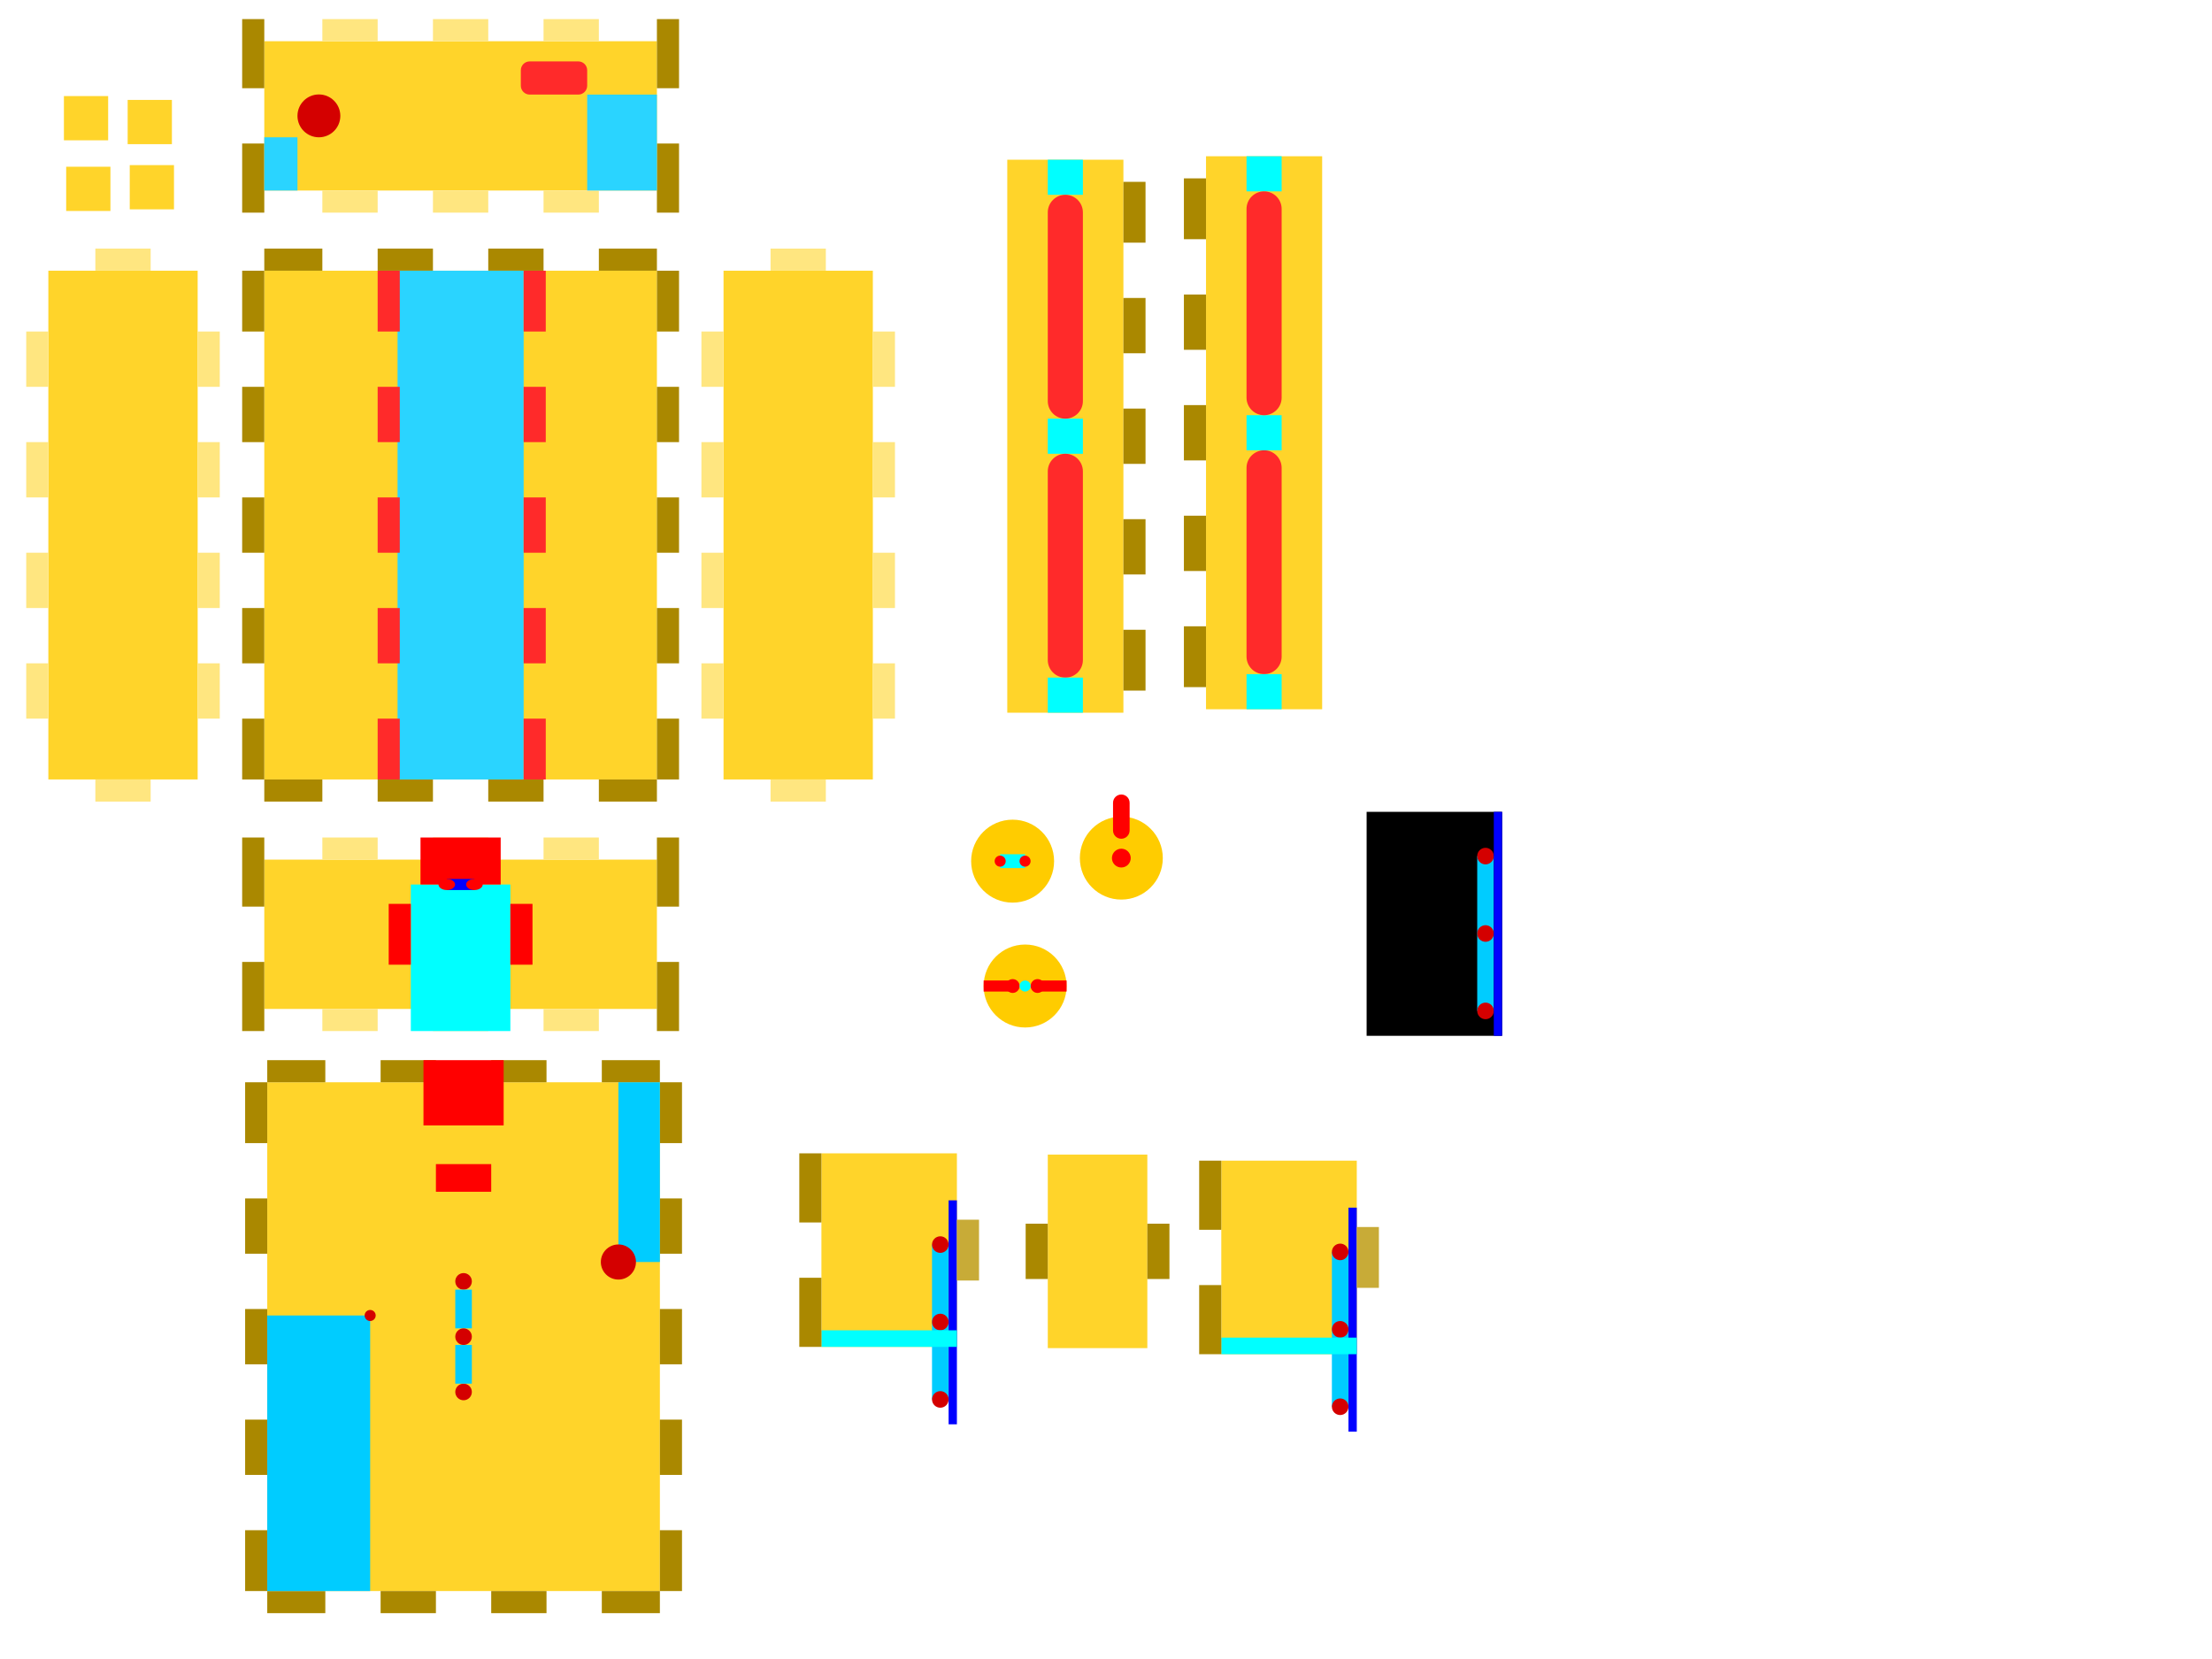
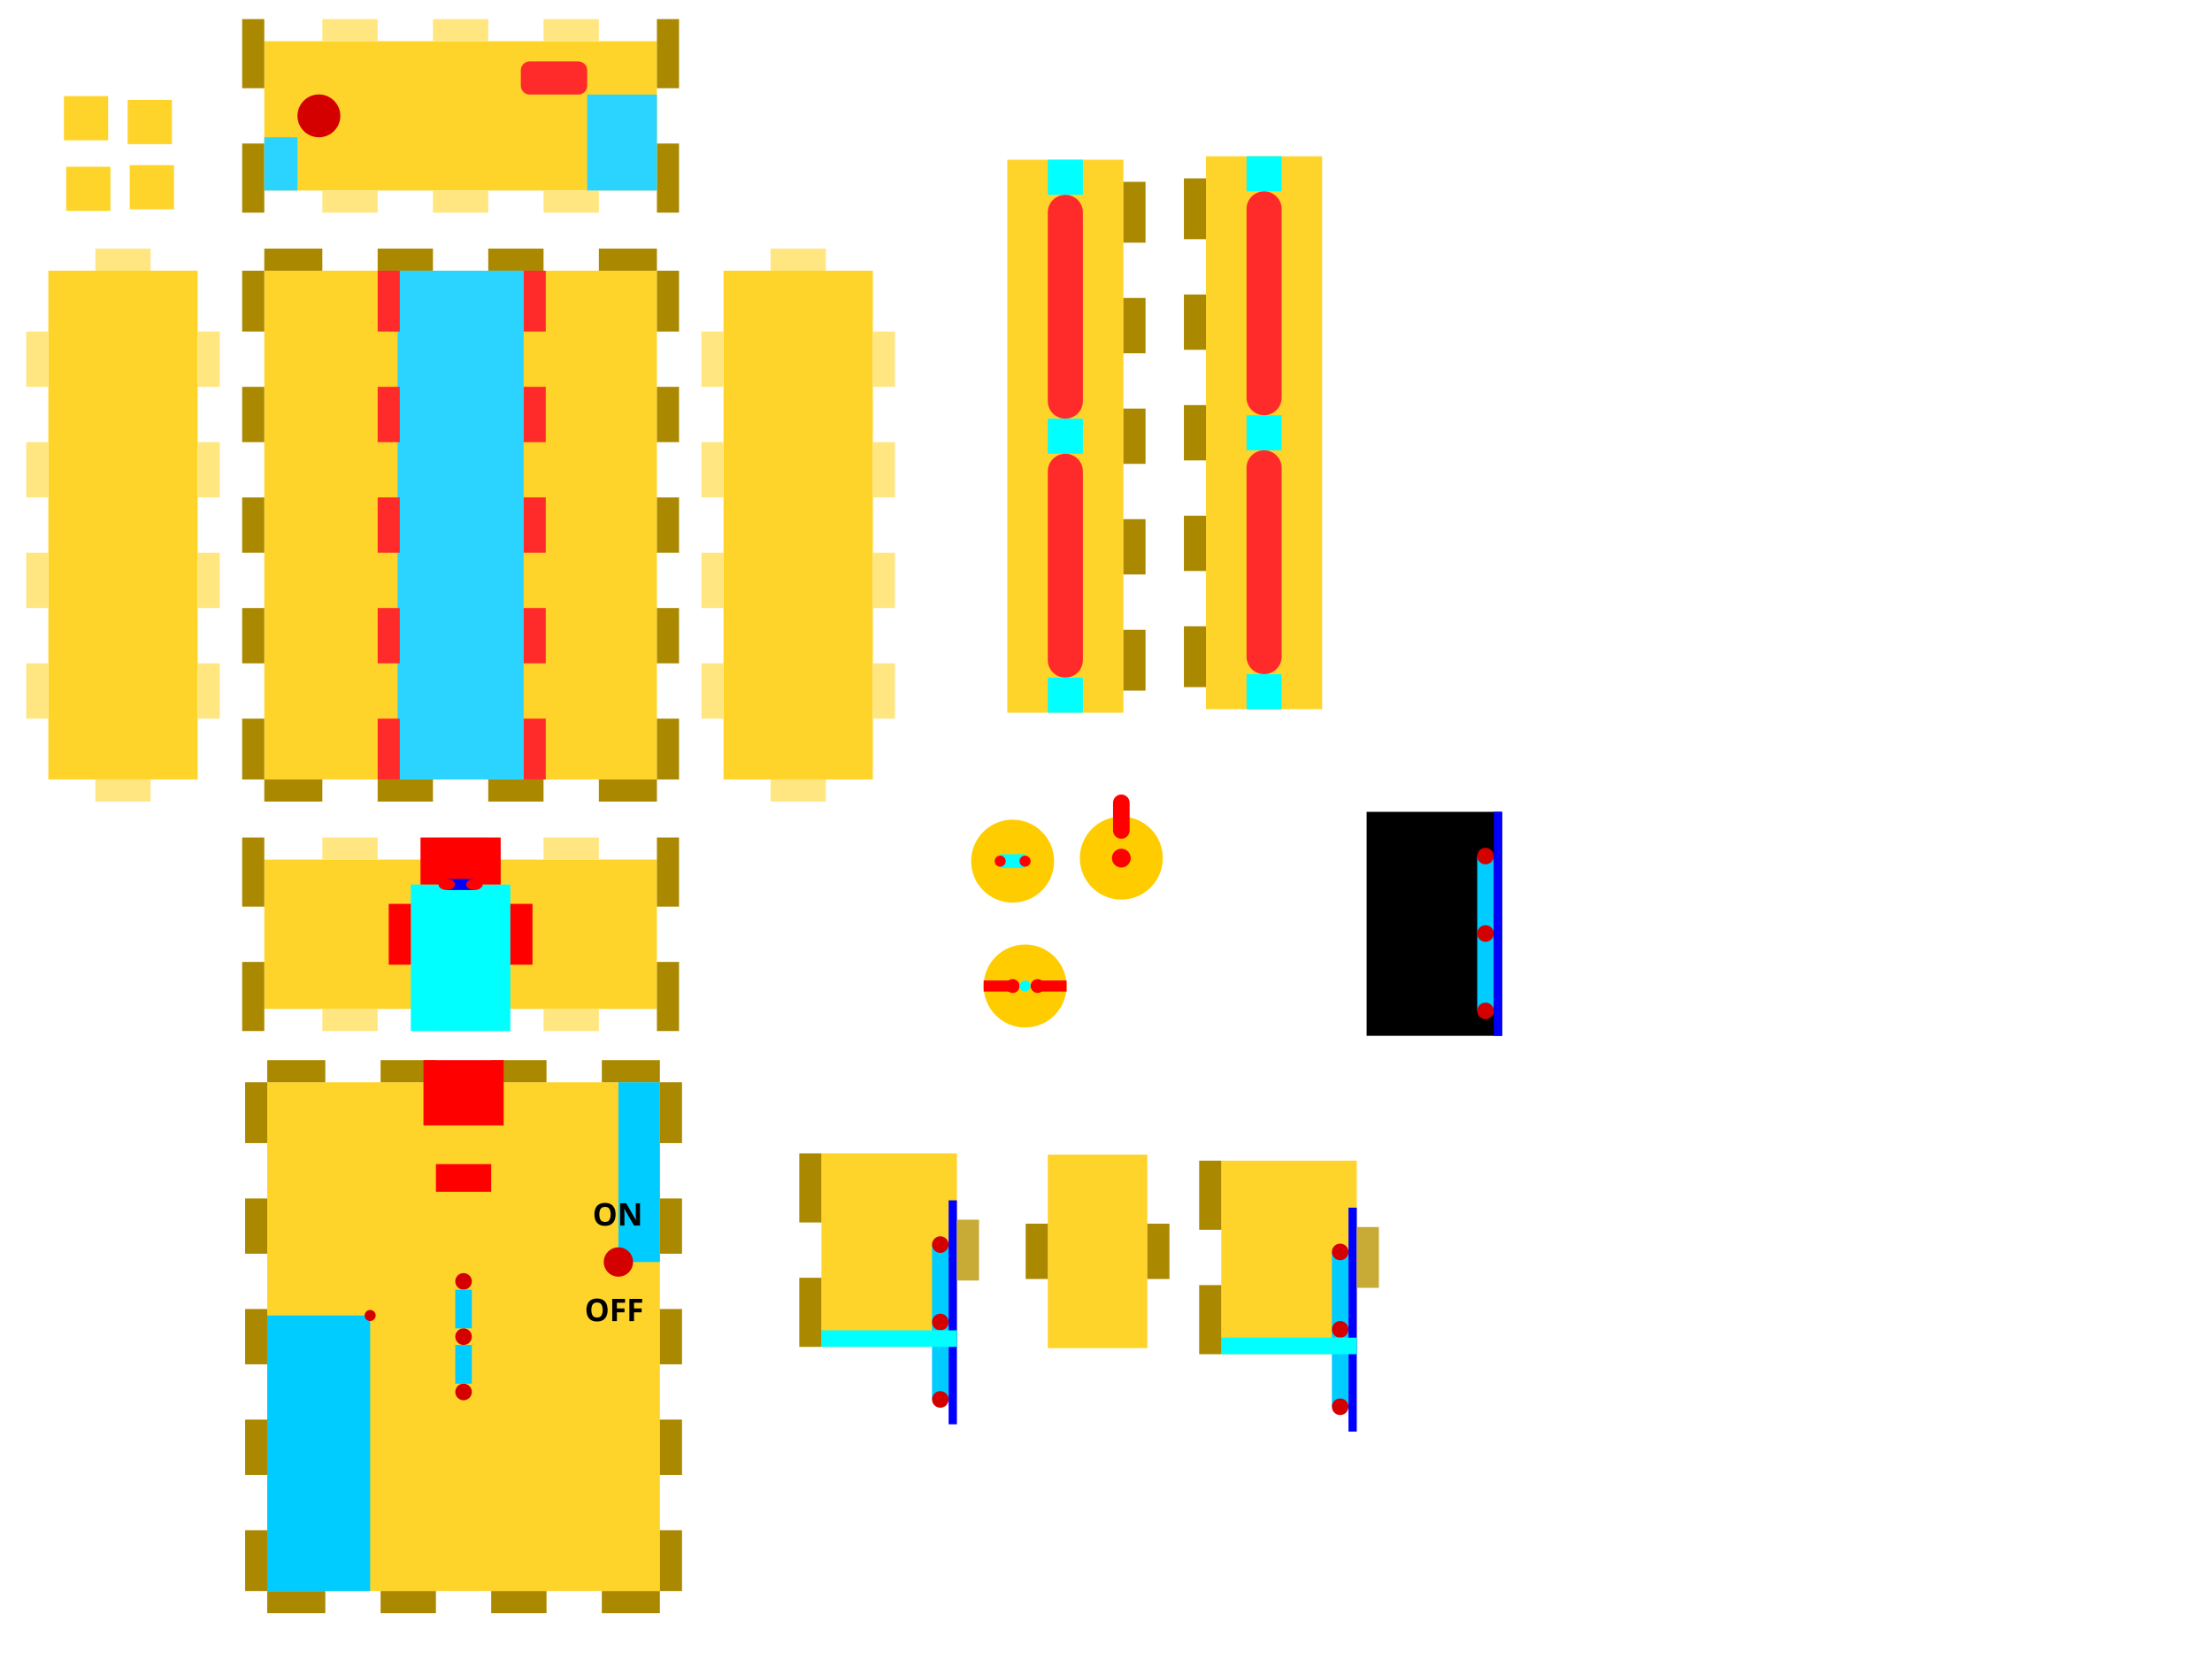
<svg xmlns="http://www.w3.org/2000/svg" width="400mm" height="300mm" viewBox="0 0 400 300" version="1.1" id="svg8">
  <defs id="defs2" />
  <g id="layer1">
    <rect style="fill:#000000;stroke:none;stroke-width:0.265" id="rect2594-6" width="24.5" height="40.5" x="247.128" y="146.807" />
    <rect style="fill:#ffd42a;stroke:none;stroke-width:0.265" id="rect857" width="8" height="8" x="23.085" y="18.068" />
    <rect style="fill:#ffd42a;stroke:none;stroke-width:0.265" id="rect857-5" width="8" height="8" x="11.558" y="17.372" />
    <rect style="fill:#ffd42a;stroke:none;stroke-width:0.265" id="rect857-51" width="8" height="8" x="11.968" y="30.151" />
    <rect style="fill:#ffd42a;stroke:none;stroke-width:0.265" id="rect857-7" width="8" height="8" x="23.462" y="29.857" />
    <g id="g1679" transform="translate(45.5233,-17.48716)">
      <rect style="fill:#ffd42a;stroke:none;stroke-width:0.265" id="rect835-6" width="27" height="71" x="-51.94" y="2.268" transform="rotate(-90)" />
      <rect style="fill:#ffe680;stroke:none;stroke-width:0.265" id="rect897-6-8" width="4" height="10" x="-55.94" y="52.768" transform="rotate(-90)" />
      <rect style="fill:#ffe680;stroke:none;stroke-width:0.265" id="rect897-6-6-8" width="4" height="10" x="-55.94" y="32.768" transform="rotate(-90)" />
      <rect style="fill:#ffe680;stroke:none;stroke-width:0.265" id="rect897-6-7-0" width="4" height="10" x="-55.94" y="12.768" transform="rotate(-90)" />
      <rect style="fill:#aa8800;stroke:none;stroke-width:0.265" id="rect897-47" width="4" height="12.5" x="73.268" y="43.44" />
      <rect style="fill:#aa8800;stroke:none;stroke-width:0.265" id="rect897-8-82" width="4" height="12.5" x="73.268" y="20.94" />
      <rect style="fill:#ffe680;stroke:none;stroke-width:0.265" id="rect897-6-8-0" width="4" height="10" x="-24.94" y="52.768" transform="rotate(-90)" />
      <rect style="fill:#ffe680;stroke:none;stroke-width:0.265" id="rect897-6-6-8-7" width="4" height="10" x="-24.94" y="32.768" transform="rotate(-90)" />
      <rect style="fill:#ffe680;stroke:none;stroke-width:0.265" id="rect897-6-7-0-0" width="4" height="10" x="-24.94" y="12.768" transform="rotate(-90)" />
      <rect style="fill:#aa8800;stroke:none;stroke-width:0.265" id="rect897-47-6" width="4" height="12.5" x="-1.732" y="43.44" />
      <rect style="fill:#aa8800;stroke:none;stroke-width:0.265" id="rect897-8-82-0" width="4" height="12.5" x="-1.732" y="20.94" />
    </g>
    <rect style="fill:#ffd42a;stroke:none;stroke-width:0.265" id="rect833" width="71" height="92" x="47.791" y="48.951" />
    <rect style="fill:#aa8800;stroke:none;stroke-width:0.265" id="rect897" width="4" height="11" x="118.791" y="129.951" />
    <rect style="fill:#aa8800;stroke:none;stroke-width:0.265" id="rect897-8" width="4" height="10" x="118.791" y="109.951" />
    <rect style="fill:#aa8800;stroke:none;stroke-width:0.265" id="rect897-4" width="4" height="10" x="118.791" y="89.951" />
    <rect style="fill:#aa8800;stroke:none;stroke-width:0.265" id="rect897-8-8" width="4" height="10" x="118.791" y="69.951" />
    <rect style="fill:#aa8800;stroke:none;stroke-width:0.265" id="rect897-0" width="4" height="10.5" x="-48.951" y="108.291" transform="rotate(-90)" />
    <rect style="fill:#aa8800;stroke:none;stroke-width:0.265" id="rect897-8-73" width="4" height="10" x="-48.951" y="88.291" transform="rotate(-90)" />
    <rect style="fill:#aa8800;stroke:none;stroke-width:0.265" id="rect897-4-2" width="4" height="10" x="-48.951" y="68.291" transform="rotate(-90)" />
    <rect style="fill:#aa8800;stroke:none;stroke-width:0.265" id="rect897-8-8-2" width="4" height="10.5" x="-48.951" y="47.791" transform="rotate(-90)" />
    <rect style="fill:#aa8800;stroke:none;stroke-width:0.265" id="rect897-88" width="4" height="11" x="118.791" y="48.951" />
    <rect style="fill:#aa8800;stroke:none;stroke-width:0.265" id="rect897-2" width="4" height="11" x="43.791" y="129.951" />
    <rect style="fill:#aa8800;stroke:none;stroke-width:0.265" id="rect897-8-1" width="4" height="10" x="43.791" y="109.951" />
    <rect style="fill:#aa8800;stroke:none;stroke-width:0.265" id="rect897-4-4" width="4" height="10" x="43.791" y="89.951" />
    <rect style="fill:#aa8800;stroke:none;stroke-width:0.265" id="rect897-8-8-1" width="4" height="10" x="43.791" y="69.951" />
    <rect style="fill:#aa8800;stroke:none;stroke-width:0.265" id="rect897-88-6" width="4" height="11" x="43.791" y="48.951" />
    <rect style="fill:#aa8800;stroke:none;stroke-width:0.265" id="rect897-0-4-3" width="4" height="10.5" x="-144.951" y="108.291" transform="rotate(-90)" />
    <rect style="fill:#aa8800;stroke:none;stroke-width:0.265" id="rect897-8-73-9-2" width="4" height="10" x="-144.951" y="88.291" transform="rotate(-90)" />
    <rect style="fill:#aa8800;stroke:none;stroke-width:0.265" id="rect897-4-2-5-6" width="4" height="10" x="-144.951" y="68.291" transform="rotate(-90)" />
    <rect style="fill:#aa8800;stroke:none;stroke-width:0.265" id="rect897-8-8-2-4-6" width="4" height="10.5" x="-144.951" y="47.791" transform="rotate(-90)" />
    <g id="g1692" transform="translate(45.5233,3.507724)">
      <rect style="fill:#ffd42a;stroke:none;stroke-width:0.265" id="rect835-6-2" width="27" height="71" x="-178.94" y="2.268" transform="rotate(-90)" />
      <rect style="fill:#ffe680;stroke:none;stroke-width:0.265" id="rect897-6-8-2" width="4" height="10" x="-182.94" y="52.768" transform="rotate(-90)" />
      <rect style="fill:#ffe680;stroke:none;stroke-width:0.265" id="rect897-6-6-8-5" width="4" height="10" x="-182.94" y="32.768" transform="rotate(-90)" />
      <rect style="fill:#ffe680;stroke:none;stroke-width:0.265" id="rect897-6-7-0-9" width="4" height="10" x="-182.94" y="12.768" transform="rotate(-90)" />
      <rect style="fill:#aa8800;stroke:none;stroke-width:0.265" id="rect897-47-68" width="4" height="12.5" x="73.268" y="170.44" />
      <rect style="fill:#aa8800;stroke:none;stroke-width:0.265" id="rect897-8-82-3" width="4" height="12.5" x="73.268" y="147.94" />
      <rect style="fill:#ffe680;stroke:none;stroke-width:0.265" id="rect897-6-8-0-6" width="4" height="10" x="-151.94" y="52.768" transform="rotate(-90)" />
      <rect style="fill:#ffe680;stroke:none;stroke-width:0.265" id="rect897-6-6-8-7-2" width="4" height="10" x="-151.94" y="32.768" transform="rotate(-90)" />
      <rect style="fill:#ffe680;stroke:none;stroke-width:0.265" id="rect897-6-7-0-0-8" width="4" height="10" x="-151.94" y="12.768" transform="rotate(-90)" />
      <rect style="fill:#aa8800;stroke:none;stroke-width:0.265" id="rect897-47-6-5" width="4" height="12.5" x="-1.732" y="170.44" />
      <rect style="fill:#aa8800;stroke:none;stroke-width:0.265" id="rect897-8-82-0-8" width="4" height="12.5" x="-1.732" y="147.94" />
    </g>
    <g id="g1666" transform="translate(37.47526,-6.989716)">
      <rect style="fill:#ffd42a;stroke:none;stroke-width:0.265" id="rect835-5" width="27" height="92" x="-28.732" y="55.94" />
      <rect style="fill:#ffe680;stroke:none;stroke-width:0.265" id="rect897-6-4" width="4" height="10" x="-1.732" y="126.94" />
      <rect style="fill:#ffe680;stroke:none;stroke-width:0.265" id="rect897-6-6-9" width="4" height="10" x="-1.732" y="106.94" />
      <rect style="fill:#ffe680;stroke:none;stroke-width:0.265" id="rect897-6-7-5" width="4" height="10" x="-1.732" y="86.94" />
      <rect style="fill:#ffe680;stroke:none;stroke-width:0.265" id="rect897-6-6-7-3" width="4" height="10" x="-1.732" y="66.94" />
      <rect style="fill:#ffe680;stroke:none;stroke-width:0.265" id="rect897-6-70-4-5-4" width="4" height="10" x="-151.94" y="-20.232" transform="rotate(-90)" />
      <rect style="fill:#ffe680;stroke:none;stroke-width:0.265" id="rect897-6-70-4-5-5" width="4" height="10" x="-55.94" y="-20.232" transform="rotate(-90)" />
      <rect style="fill:#ffe680;stroke:none;stroke-width:0.265" id="rect897-6-4-4" width="4" height="10" x="-32.732" y="126.94" />
      <rect style="fill:#ffe680;stroke:none;stroke-width:0.265" id="rect897-6-6-9-5" width="4" height="10" x="-32.732" y="106.94" />
      <rect style="fill:#ffe680;stroke:none;stroke-width:0.265" id="rect897-6-7-5-8" width="4" height="10" x="-32.732" y="86.94" />
      <rect style="fill:#ffe680;stroke:none;stroke-width:0.265" id="rect897-6-6-7-3-1" width="4" height="10" x="-32.732" y="66.94" />
    </g>
    <rect style="fill:#ffd42a;stroke:none;stroke-width:0.265" id="rect835" width="27" height="92" x="130.839" y="48.951" />
    <rect style="fill:#ffe680;stroke:none;stroke-width:0.265" id="rect897-6" width="4" height="10" x="126.839" y="119.951" />
    <rect style="fill:#ffe680;stroke:none;stroke-width:0.265" id="rect897-6-6" width="4" height="10" x="126.839" y="99.951" />
    <rect style="fill:#ffe680;stroke:none;stroke-width:0.265" id="rect897-6-7" width="4" height="10" x="126.839" y="79.951" />
    <rect style="fill:#ffe680;stroke:none;stroke-width:0.265" id="rect897-6-6-7" width="4" height="10" x="126.839" y="59.951" />
    <rect style="fill:#ffe680;stroke:none;stroke-width:0.265" id="rect897-6-70-4" width="4" height="10" x="-48.951" y="139.339" transform="rotate(-90)" />
    <rect style="fill:#ffe680;stroke:none;stroke-width:0.265" id="rect897-6-70-4-5" width="4" height="10" x="-144.951" y="139.339" transform="rotate(-90)" />
    <rect style="fill:#ffe680;stroke:none;stroke-width:0.265" id="rect897-6-4-4-8" width="4" height="10" x="157.839" y="119.951" />
    <rect style="fill:#ffe680;stroke:none;stroke-width:0.265" id="rect897-6-6-9-5-7" width="4" height="10" x="157.839" y="99.951" />
    <rect style="fill:#ffe680;stroke:none;stroke-width:0.265" id="rect897-6-7-5-8-7" width="4" height="10" x="157.839" y="79.951" />
    <rect style="fill:#ffe680;stroke:none;stroke-width:0.265" id="rect897-6-6-7-3-1-3" width="4" height="10" x="157.839" y="59.951" />
    <rect style="fill:#2ad4ff;stroke:none;stroke-width:0.265" id="rect1853" width="22.8" height="92" x="71.891" y="48.951" />
    <rect style="fill:#ff2a2a;stroke:none;stroke-width:0.265" id="rect897-3" width="4" height="11" x="94.691" y="129.951" />
    <rect style="fill:#ff2a2a;stroke:none;stroke-width:0.265" id="rect897-8-3" width="4" height="10" x="94.691" y="109.951" />
    <rect style="fill:#ff2a2a;stroke:none;stroke-width:0.265" id="rect897-4-6" width="4" height="10" x="94.691" y="89.951" />
    <rect style="fill:#ff2a2a;stroke:none;stroke-width:0.265" id="rect897-8-8-9" width="4" height="10" x="94.691" y="69.951" />
    <rect style="fill:#ff2a2a;stroke:none;stroke-width:0.265" id="rect897-88-2" width="4" height="11" x="94.691" y="48.951" />
    <rect style="fill:#ff2a2a;stroke:none;stroke-width:0.265" id="rect897-3-6" width="4" height="11" x="68.291" y="129.951" />
    <rect style="fill:#ff2a2a;stroke:none;stroke-width:0.265" id="rect897-8-3-9" width="4" height="10" x="68.291" y="109.951" />
    <rect style="fill:#ff2a2a;stroke:none;stroke-width:0.265" id="rect897-4-6-9" width="4" height="10" x="68.291" y="89.951" />
    <rect style="fill:#ff2a2a;stroke:none;stroke-width:0.265" id="rect897-8-8-9-4" width="4" height="10" x="68.291" y="69.951" />
    <rect style="fill:#ff2a2a;stroke:none;stroke-width:0.265" id="rect897-88-2-7" width="4" height="11" x="68.291" y="48.951" />
    <rect style="fill:#ffd42a;stroke:none;stroke-width:0.265" id="rect833-0" width="21" height="100" x="182.147" y="28.882" />
    <rect style="fill:#00ffff;stroke:none;stroke-width:0.265" id="rect1968" width="6.35" height="6.35" x="189.472" y="75.707" />
    <rect style="fill:#ff2a2a;stroke:none;stroke-width:0.265" id="rect1966-5" width="6.35" height="40.475" x="189.472" y="82.057" ry="3.175" />
    <rect style="fill:#00ffff;stroke:none;stroke-width:0.265" id="rect1968-2" width="6.35" height="6.35" x="189.472" y="122.532" />
    <rect style="fill:#00ffff;stroke:none;stroke-width:0.265" id="rect1968-9" width="6.35" height="6.35" x="189.472" y="28.882" />
    <rect style="fill:#ff2a2a;stroke:none;stroke-width:0.265" id="rect1966-5-9" width="6.35" height="40.475" x="189.472" y="35.232" ry="3.175" />
    <rect style="fill:#aa8800;stroke:none;stroke-width:0.265" id="rect897-3-8" width="4" height="11" x="203.147" y="113.882" />
    <rect style="fill:#aa8800;stroke:none;stroke-width:0.265" id="rect897-8-3-7" width="4" height="10" x="203.147" y="93.882" />
    <rect style="fill:#aa8800;stroke:none;stroke-width:0.265" id="rect897-4-6-7" width="4" height="10" x="203.147" y="73.882" />
    <rect style="fill:#aa8800;stroke:none;stroke-width:0.265" id="rect897-8-8-9-3" width="4" height="10" x="203.147" y="53.882" />
    <rect style="fill:#aa8800;stroke:none;stroke-width:0.265" id="rect897-88-2-2" width="4" height="11" x="203.147" y="32.882" />
    <rect style="fill:#ffd42a;stroke:none;stroke-width:0.265" id="rect833-0-5" width="21" height="100" x="218.087" y="28.255" />
    <rect style="fill:#00ffff;stroke:none;stroke-width:0.265" id="rect1968-3" width="6.35" height="6.35" x="225.412" y="75.08" />
    <rect style="fill:#ff2a2a;stroke:none;stroke-width:0.265" id="rect1966-5-4" width="6.35" height="40.475" x="225.412" y="81.43" ry="3.175" rx="3.175" />
    <rect style="fill:#00ffff;stroke:none;stroke-width:0.265" id="rect1968-2-9" width="6.35" height="6.35" x="225.412" y="121.905" />
    <rect style="fill:#00ffff;stroke:none;stroke-width:0.265" id="rect1968-9-4" width="6.35" height="6.35" x="225.412" y="28.255" />
    <rect style="fill:#ff2a2a;stroke:none;stroke-width:0.265" id="rect1966-5-9-3" width="6.35" height="40.475" x="225.412" y="34.605" ry="3.175" rx="3.175" />
    <rect style="fill:#aa8800;stroke:none;stroke-width:0.265" id="rect897-3-8-1-9" width="4" height="11" x="214.087" y="113.255" />
    <rect style="fill:#aa8800;stroke:none;stroke-width:0.265" id="rect897-8-3-7-8-7" width="4" height="10" x="214.087" y="93.255" />
    <rect style="fill:#aa8800;stroke:none;stroke-width:0.265" id="rect897-4-6-7-0-5" width="4" height="10" x="214.087" y="73.255" />
    <rect style="fill:#aa8800;stroke:none;stroke-width:0.265" id="rect897-8-8-9-3-6-0" width="4" height="10" x="214.087" y="53.255" />
    <rect style="fill:#aa8800;stroke:none;stroke-width:0.265" id="rect897-88-2-2-6-3" width="4" height="11" x="214.087" y="32.255" />
    <circle style="fill:#d40000;stroke:none;stroke-width:0.265" id="path2220" cx="57.666" cy="20.953" r="3.875" />
    <rect style="fill:#2ad4ff;stroke:none;stroke-width:0.265" id="rect2222" width="6" height="9.625" x="47.791" y="24.828" ry="0" rx="0" />
    <rect style="fill:#ff2a2a;stroke:none;stroke-width:0.265" id="rect2224" width="12" height="6" x="94.181" y="11.103" ry="1.604" rx="1.604" />
    <rect style="fill:#2ad4ff;stroke:none;stroke-width:0.265" id="rect2224-5" width="12.61" height="17.35" x="106.181" y="17.103" />
    <rect style="fill:#ffd42a;stroke:none;stroke-width:0.265" id="rect833-4" width="71" height="92" x="48.327" y="195.711" />
    <rect style="fill:#aa8800;stroke:none;stroke-width:0.265" id="rect897-60" width="4" height="11" x="119.327" y="276.711" />
    <rect style="fill:#aa8800;stroke:none;stroke-width:0.265" id="rect897-8-17" width="4" height="10" x="119.327" y="256.711" />
    <rect style="fill:#aa8800;stroke:none;stroke-width:0.265" id="rect897-4-7" width="4" height="10" x="119.327" y="236.711" />
    <rect style="fill:#aa8800;stroke:none;stroke-width:0.265" id="rect897-8-8-25" width="4" height="10" x="119.327" y="216.711" />
    <rect style="fill:#aa8800;stroke:none;stroke-width:0.265" id="rect897-0-0" width="4" height="10.5" x="-195.711" y="108.827" transform="rotate(-90)" />
    <rect style="fill:#aa8800;stroke:none;stroke-width:0.265" id="rect897-8-73-7" width="4" height="10" x="-195.711" y="88.827" transform="rotate(-90)" />
    <rect style="fill:#aa8800;stroke:none;stroke-width:0.265" id="rect897-4-2-1" width="4" height="10" x="-195.711" y="68.827" transform="rotate(-90)" />
    <rect style="fill:#aa8800;stroke:none;stroke-width:0.265" id="rect897-8-8-2-9" width="4" height="10.5" x="-195.711" y="48.327" transform="rotate(-90)" />
    <rect style="fill:#aa8800;stroke:none;stroke-width:0.265" id="rect897-88-8" width="4" height="11" x="119.327" y="195.711" />
    <rect style="fill:#aa8800;stroke:none;stroke-width:0.265" id="rect897-2-8" width="4" height="11" x="44.327" y="276.711" />
    <rect style="fill:#aa8800;stroke:none;stroke-width:0.265" id="rect897-8-1-5" width="4" height="10" x="44.327" y="256.711" />
    <rect style="fill:#aa8800;stroke:none;stroke-width:0.265" id="rect897-4-4-9" width="4" height="10" x="44.327" y="236.711" />
    <rect style="fill:#aa8800;stroke:none;stroke-width:0.265" id="rect897-8-8-1-8" width="4" height="10" x="44.327" y="216.711" />
    <rect style="fill:#aa8800;stroke:none;stroke-width:0.265" id="rect897-88-6-6" width="4" height="11" x="44.327" y="195.711" />
    <rect style="fill:#aa8800;stroke:none;stroke-width:0.265" id="rect897-0-4-3-6" width="4" height="10.5" x="-291.711" y="108.827" transform="rotate(-90)" />
    <rect style="fill:#aa8800;stroke:none;stroke-width:0.265" id="rect897-8-73-9-2-9" width="4" height="10" x="-291.711" y="88.827" transform="rotate(-90)" />
    <rect style="fill:#aa8800;stroke:none;stroke-width:0.265" id="rect897-4-2-5-6-1" width="4" height="10" x="-291.711" y="68.827" transform="rotate(-90)" />
    <rect style="fill:#aa8800;stroke:none;stroke-width:0.265" id="rect897-8-8-2-4-6-9" width="4" height="10.5" x="-291.711" y="48.327" transform="rotate(-90)" />
    <rect style="fill:#00ccff;stroke:none;stroke-width:0.265" id="rect2435" width="7.5" height="32.5" x="111.827" y="195.711" />
-     <circle style="fill:#d40000;stroke:none;stroke-width:0.265" id="path2220-5" cx="111.827" cy="228.211" r="3.175" />
+     <circle style="fill:#d40000;stroke:none;stroke-width:0.265" id="path2220-5" cx="111.827" cy="228.211" r="2.65" />
    <circle style="fill:#d40000;stroke:none;stroke-width:0.265" id="path2220-5-7" cx="83.827" cy="231.711" r="1.5" />
    <rect style="fill:#00ccff;stroke:none;stroke-width:0.265" id="rect2457" width="3" height="7" x="82.327" y="233.211" />
    <circle style="fill:#d40000;stroke:none;stroke-width:0.265" id="path2220-5-7-5" cx="83.827" cy="241.711" r="1.5" />
    <circle style="fill:#d40000;stroke:none;stroke-width:0.265" id="path2220-5-7-5-6" cx="83.827" cy="251.711" r="1.5" />
    <rect style="fill:#00ccff;stroke:none;stroke-width:0.265" id="rect2457-0" width="3" height="7" x="82.327" y="243.211" />
    <rect style="fill:#00ccff;stroke:none;stroke-width:0.265" id="rect2435-8" width="18.61" height="49.83" x="48.327" y="237.881" />
    <circle style="fill:#d40000;stroke:none;stroke-width:0.265" id="path2220-5-7-0" cx="66.937" cy="237.881" r="1" />
    <rect style="fill:#ff0000;stroke:none;stroke-width:0.265" id="rect2594" width="14.5" height="11.8" x="76.577" y="191.711" />
    <rect style="fill:#00ccff;stroke:none;stroke-width:0.265" id="rect2457-1" width="3" height="14" x="267.128" y="154.807" />
    <circle style="fill:#d40000;stroke:none;stroke-width:0.265" id="path2220-5-7-9" cx="268.628" cy="154.807" r="1.5" />
    <rect style="fill:#00ccff;stroke:none;stroke-width:0.265" id="rect2457-1-3" width="3" height="14" x="267.128" y="168.807" />
    <circle style="fill:#d40000;stroke:none;stroke-width:0.265" id="path2220-5-7-9-5" cx="268.628" cy="168.807" r="1.5" />
    <circle style="fill:#d40000;stroke:none;stroke-width:0.265" id="path2220-5-7-9-2" cx="268.628" cy="182.807" r="1.5" />
    <rect style="fill:#0000ff;stroke:none;stroke-width:0.265" id="rect2594-6-1" width="1.5" height="40.5" x="270.128" y="146.807" />
    <rect style="fill:#ff0000;stroke:none;stroke-width:0.265" id="rect2594-9" width="10" height="5" x="78.827" y="210.508" />
    <rect style="fill:#ffd42a;stroke:none;stroke-width:0.265" id="rect2594-6-11-1" width="24.5" height="35" x="220.849" y="209.883" />
    <rect style="fill:#00ccff;stroke:none;stroke-width:0.265" id="rect2457-1-1" width="3" height="14" x="240.849" y="226.383" />
    <circle style="fill:#d40000;stroke:none;stroke-width:0.265" id="path2220-5-7-9-22" cx="242.349" cy="226.383" r="1.5" />
    <rect style="fill:#00ccff;stroke:none;stroke-width:0.265" id="rect2457-1-3-3" width="3" height="14" x="240.849" y="240.383" />
    <circle style="fill:#d40000;stroke:none;stroke-width:0.265" id="path2220-5-7-9-5-6" cx="242.349" cy="240.383" r="1.5" />
    <circle style="fill:#d40000;stroke:none;stroke-width:0.265" id="path2220-5-7-9-2-9" cx="242.349" cy="254.383" r="1.5" />
    <rect style="fill:#0000ff;stroke:none;stroke-width:0.265" id="rect2594-6-1-2" width="1.5" height="40.5" x="243.849" y="218.383" />
    <rect style="fill:#00ffff;stroke:none;stroke-width:0.265" id="rect2732-0" width="24.5" height="3" x="220.849" y="241.883" />
    <rect style="fill:#00ffff;stroke:none;stroke-width:0.265" id="rect2782" width="18" height="26.5" x="74.291" y="159.948" />
    <rect style="fill:#ff0000;stroke:none;stroke-width:0.265" id="rect2594-4" width="14.5" height="8.5" x="76.041" y="151.448" />
    <rect style="fill:#ff0000;stroke:none;stroke-width:0.265" id="rect897-85" width="4" height="11" x="92.291" y="163.448" />
    <rect style="fill:#ff0000;stroke:none;stroke-width:0.265" id="rect897-85-4" width="4" height="11" x="70.291" y="163.448" />
    <rect style="fill:#c8ab37;stroke:none;stroke-width:0.265" id="rect897-85-7" width="4" height="11" x="245.349" y="221.883" />
    <rect style="fill:#aa8800;stroke:none;stroke-width:0.265" id="rect897-47-68-7" width="4" height="12.5" x="216.849" y="232.383" />
    <rect style="fill:#aa8800;stroke:none;stroke-width:0.265" id="rect897-8-82-3-6" width="4" height="12.5" x="216.849" y="209.883" />
    <rect style="fill:#ffd42a;stroke:none;stroke-width:0.265" id="rect2594-6-11-1-9" width="18" height="35" x="189.473" y="208.784" />
    <rect style="fill:#aa8800;stroke:none;stroke-width:0.265" id="rect897-47-68-7-9" width="4" height="10" x="207.473" y="221.284" />
    <rect style="fill:#aa8800;stroke:none;stroke-width:0.265" id="rect897-47-68-7-9-1" width="4" height="10" x="185.473" y="221.284" />
    <rect style="fill:#ffd42a;stroke:none;stroke-width:0.265" id="rect2594-6-11-1-7" width="24.5" height="35" x="148.539" y="208.56" />
    <rect style="fill:#00ccff;stroke:none;stroke-width:0.265" id="rect2457-1-1-5" width="3" height="14" x="168.539" y="225.06" />
    <circle style="fill:#d40000;stroke:none;stroke-width:0.265" id="path2220-5-7-9-22-2" cx="170.039" cy="225.06" r="1.5" />
    <rect style="fill:#00ccff;stroke:none;stroke-width:0.265" id="rect2457-1-3-3-6" width="3" height="14" x="168.539" y="239.06" />
    <circle style="fill:#d40000;stroke:none;stroke-width:0.265" id="path2220-5-7-9-5-6-2" cx="170.039" cy="239.06" r="1.5" />
    <circle style="fill:#d40000;stroke:none;stroke-width:0.265" id="path2220-5-7-9-2-9-5" cx="170.039" cy="253.06" r="1.5" />
    <rect style="fill:#0000ff;stroke:none;stroke-width:0.265" id="rect2594-6-1-2-2" width="1.5" height="40.5" x="171.539" y="217.06" />
    <rect style="fill:#00ffff;stroke:none;stroke-width:0.265" id="rect2732-0-2" width="24.5" height="3" x="148.539" y="240.56" />
    <rect style="fill:#c8ab37;stroke:none;stroke-width:0.265" id="rect897-85-7-0" width="4" height="11" x="173.039" y="220.56" />
    <rect style="fill:#aa8800;stroke:none;stroke-width:0.265" id="rect897-47-68-7-5" width="4" height="12.5" x="144.539" y="231.06" />
    <rect style="fill:#aa8800;stroke:none;stroke-width:0.265" id="rect897-8-82-3-6-2" width="4" height="12.5" x="144.539" y="208.56" />
    <circle style="fill:#ffcc00;fill-opacity:1;stroke:none;stroke-width:0.265" id="path5298" cx="183.113" cy="155.724" r="7.5" />
    <rect style="fill:#00ffff;fill-opacity:1;stroke:none;stroke-width:0.265" id="rect5302" width="4.5" height="2.5" x="180.863" y="154.474" ry="0" rx="0" />
    <circle style="fill:#ff0000;fill-opacity:1;stroke:none;stroke-width:0.265" id="path5304" cx="180.863" cy="155.724" r="1" />
    <circle style="fill:#ff0000;fill-opacity:1;stroke:none;stroke-width:0.265" id="path5304-5" cx="185.363" cy="155.724" r="1" />
    <rect style="fill:#0000ff;fill-opacity:1;stroke:none;stroke-width:0.265" id="rect5424" width="5" height="2" x="80.791" y="158.948" />
    <ellipse style="fill:#ff0000;fill-opacity:1;stroke:none;stroke-width:0.265" id="path5380" cx="80.791" cy="159.948" rx="1.5" ry="1" />
    <ellipse style="fill:#ff0000;fill-opacity:1;stroke:none;stroke-width:0.265" id="path5380-1" cx="85.791" cy="159.948" rx="1.5" ry="1" />
    <circle style="fill:#ffcc00;fill-opacity:1;stroke:none;stroke-width:0.265" id="path5298-0" cx="202.771" cy="155.172" r="7.5" />
    <rect style="fill:#ff0000;fill-opacity:1;stroke:none;stroke-width:0.265" id="rect5300-3" width="3" height="8" x="201.271" y="143.672" ry="1.5" rx="1.5" />
    <circle style="fill:#ff0000;fill-opacity:1;stroke:none;stroke-width:0.265" id="path5304-3" cx="202.771" cy="155.172" r="1.7" />
    <circle style="fill:#ffcc00;fill-opacity:1;stroke:none;stroke-width:0.265" id="path5298-3" cx="185.374" cy="178.303" r="7.5" />
    <circle style="fill:#ff0000;fill-opacity:1;stroke:none;stroke-width:0.265" id="path5304-9" cx="183.124" cy="178.303" r="1.25" />
    <circle style="fill:#00ffff;fill-opacity:1;stroke:none;stroke-width:0.265" id="path5304-9-7" cx="185.374" cy="178.303" r="1" />
    <rect style="fill:#ff0000;stroke-width:0.265" id="rect1813" width="2" height="5.25" x="-179.303" y="187.624" transform="rotate(-90)" />
    <circle style="fill:#ff0000;fill-opacity:1;stroke:none;stroke-width:0.265" id="path5304-9-1" cx="187.624" cy="178.303" r="1.25" />
    <rect style="fill:#ff0000;stroke-width:0.265" id="rect1813-2" width="2" height="5.25" x="-179.303" y="177.874" transform="rotate(-90)" />
+     <text xml:space="preserve" style="font-style:normal;font-weight:normal;font-size:5.644px;line-height:1.25;font-family:sans-serif;fill:#000000;fill-opacity:1;stroke:none;stroke-width:0.265" x="107.159" y="221.617" id="text2081">
+       <tspan id="tspan2079" x="107.159" y="221.617" style="font-weight:bold;font-size:5.644px;stroke-width:0.265">ON</tspan>
+     </text>
+     <text xml:space="preserve" style="font-style:normal;font-weight:normal;font-size:5.644px;line-height:1.25;font-family:sans-serif;fill:#000000;fill-opacity:1;stroke:none;stroke-width:0.265" x="105.719" y="238.907" id="text2081-4">
+       <tspan id="tspan2079-4" x="105.719" y="238.907" style="font-weight:bold;font-size:5.644px;stroke-width:0.265">OFF</tspan>
+     </text>
  </g>
</svg>
